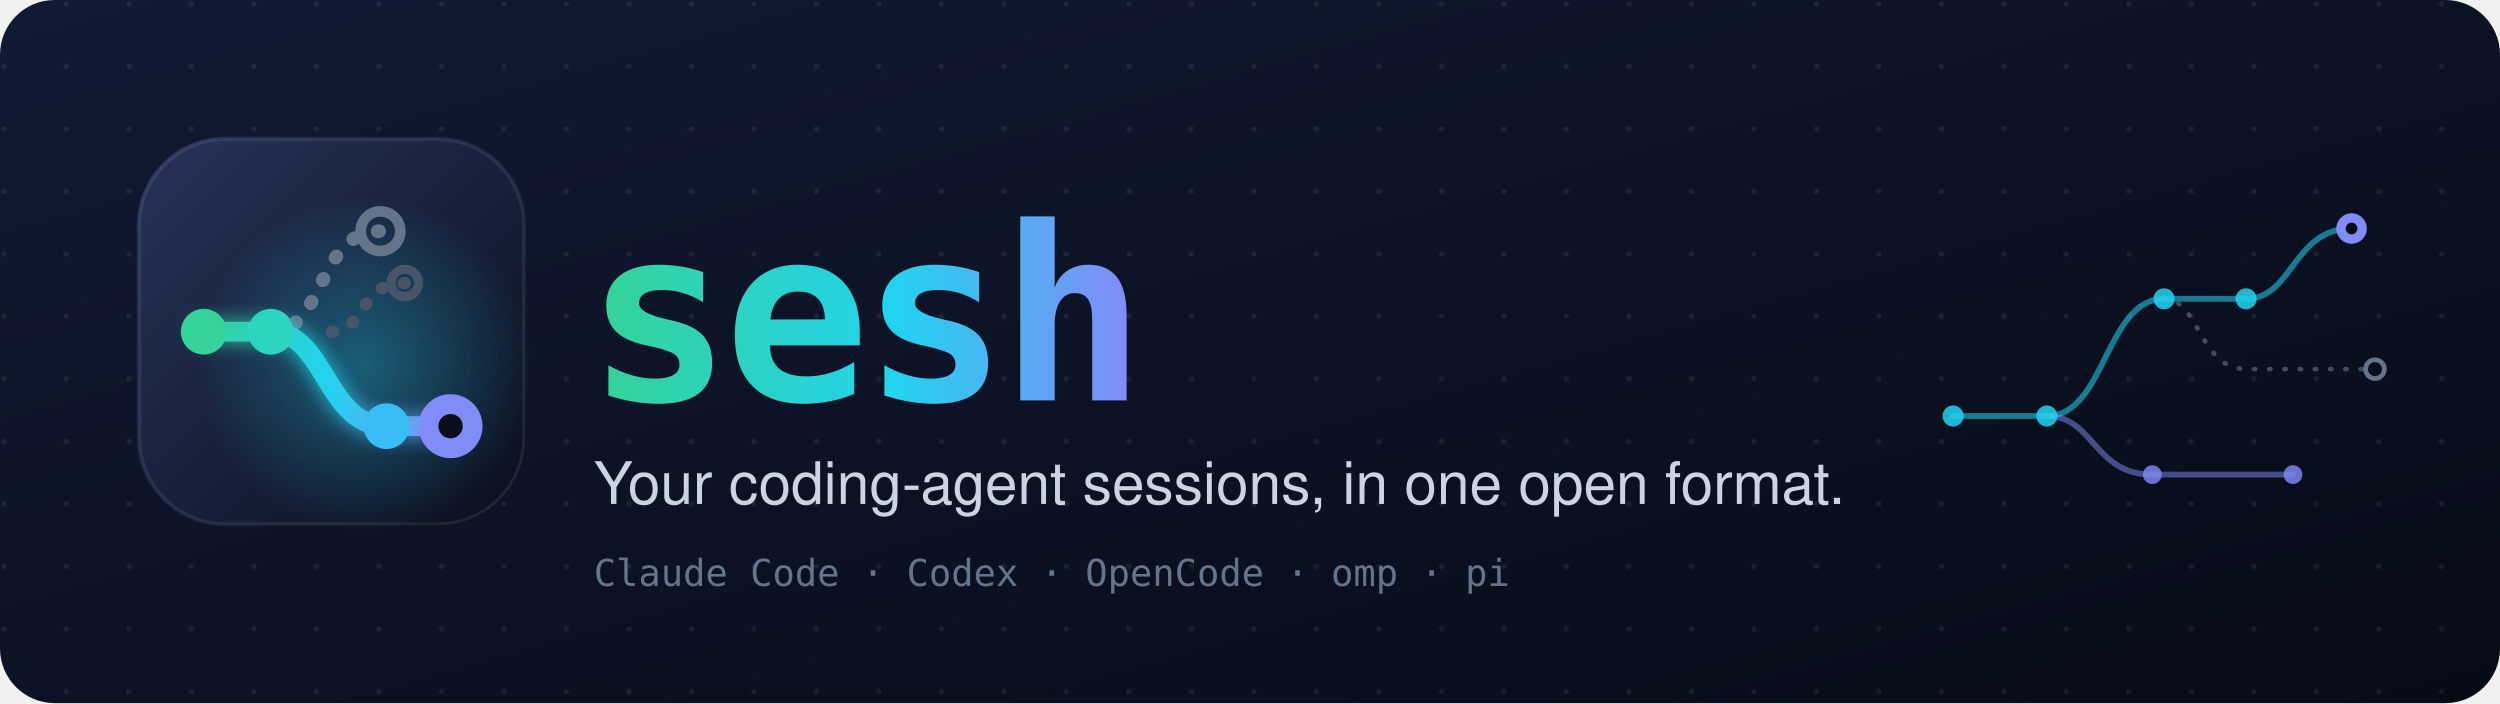
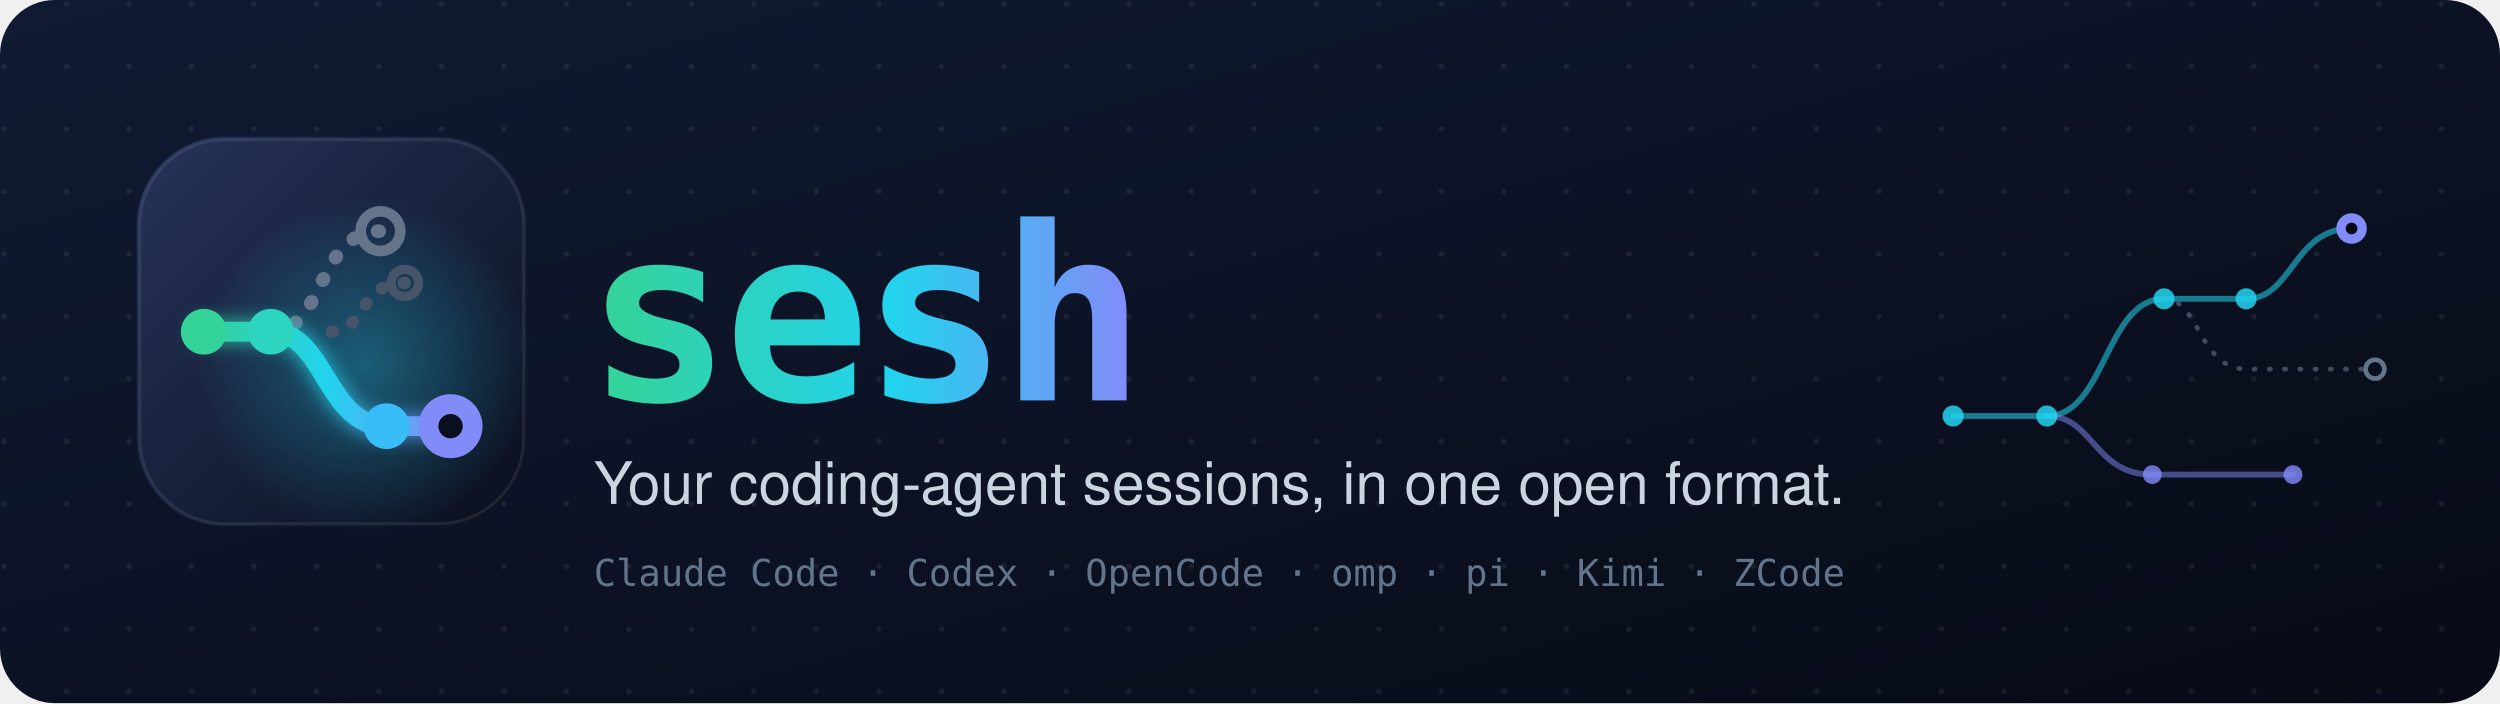
<svg xmlns="http://www.w3.org/2000/svg" viewBox="0 0 1280 360" width="1280" height="360">
  <defs>
    <linearGradient id="bbg" x1="0" y1="0" x2="1" y2="1">
      <stop offset="0" stop-color="#111a33" />
      <stop offset="1" stop-color="#070b16" />
    </linearGradient>
    <linearGradient id="tx" x1="0" y1="0" x2="1" y2="0">
      <stop offset="0" stop-color="#34d399" />
      <stop offset=".55" stop-color="#22d3ee" />
      <stop offset="1" stop-color="#818cf8" />
    </linearGradient>
    <pattern id="dots" width="32" height="32" patternUnits="userSpaceOnUse">
      <circle cx="2" cy="2" r="1.4" fill="#ffffff" fill-opacity=".07" />
    </pattern>
  </defs>
  <rect width="1280" height="360" rx="28" fill="url(#bbg)" />
  <rect width="1280" height="360" rx="28" fill="url(#dots)" />
  <g transform="translate(484,63) scale(.6)">
    <g fill="none" stroke-linecap="round">
      <path d="M860 250 H940 C990 250 990 150 1040 150 H1110 C1150 150 1150 90 1200 90" stroke="#22d3ee" stroke-opacity=".55" stroke-width="5" />
      <path d="M940 250 C980 250 980 300 1030 300 H1150" stroke="#818cf8" stroke-opacity=".5" stroke-width="5" />
      <path d="M1040 150 C1070 150 1070 210 1110 210 H1220" stroke="#64748b" stroke-opacity=".6" stroke-width="4" stroke-dasharray="1 12" />
    </g>
    <g fill="#22d3ee" fill-opacity=".85">
      <circle cx="860" cy="250" r="9" />
      <circle cx="940" cy="250" r="9" />
      <circle cx="1040" cy="150" r="9" />
      <circle cx="1110" cy="150" r="9" />
    </g>
    <circle cx="1200" cy="90" r="13" fill="#818cf8" />
    <circle cx="1200" cy="90" r="5" fill="#070b16" />
    <g fill="#818cf8" fill-opacity=".8">
      <circle cx="1030" cy="300" r="8" />
      <circle cx="1150" cy="300" r="8" />
    </g>
    <g fill="none" stroke="#64748b" stroke-width="4">
      <circle cx="1220" cy="210" r="8" />
    </g>
  </g>
  <g transform="translate(70,70) scale(.78)">
    <defs>
      <linearGradient id="bg" x1="0" y1="0" x2="1" y2="1">
        <stop offset="0" stop-color="#26335a" />
        <stop offset="1" stop-color="#0a0f1d" />
      </linearGradient>
      <linearGradient id="live" x1="0" y1="0" x2="1" y2="0">
        <stop offset="0" stop-color="#34d399" />
        <stop offset=".5" stop-color="#22d3ee" />
        <stop offset="1" stop-color="#818cf8" />
      </linearGradient>
      <radialGradient id="glow" cx=".5" cy=".5" r=".5">
        <stop offset="0" stop-color="#22d3ee" stop-opacity=".35" />
        <stop offset="1" stop-color="#22d3ee" stop-opacity="0" />
      </radialGradient>
      <filter id="soft" x="-30%" y="-30%" width="160%" height="160%">
        <feGaussianBlur stdDeviation="6" />
      </filter>
    </defs>
    <rect width="256" height="256" rx="58" fill="url(#bg)" />
    <rect x="2" y="2" width="252" height="252" rx="56" fill="none" stroke="#ffffff" stroke-opacity=".08" stroke-width="2" />
    <circle cx="150" cy="150" r="110" fill="url(#glow)" />
    <path d="M88 128 C124 128 118 62 160 62" fill="none" stroke="#64748b" stroke-width="9" stroke-linecap="round" stroke-dasharray="1 16" />
    <circle cx="160" cy="62" r="13" fill="none" stroke="#64748b" stroke-width="7" />
    <path d="M128 128 C150 128 146 96 176 96" fill="none" stroke="#475569" stroke-width="8" stroke-linecap="round" stroke-dasharray="1 14" />
    <circle cx="176" cy="96" r="9" fill="none" stroke="#475569" stroke-width="6" />
    <g filter="url(#soft)" opacity=".7">
      <path d="M44 128 H88 C124 128 124 190 164 190 H206" fill="none" stroke="url(#live)" stroke-width="16" stroke-linecap="round" />
    </g>
    <path d="M44 128 H88 C124 128 124 190 164 190 H206" fill="none" stroke="url(#live)" stroke-width="13" stroke-linecap="round" />
    <circle cx="44" cy="128" r="15" fill="#34d399" />
    <circle cx="88" cy="128" r="15" fill="#2dd4bf" />
    <circle cx="164" cy="190" r="15" fill="#38bdf8" />
    <circle cx="206" cy="190" r="21" fill="#818cf8" />
    <circle cx="206" cy="190" r="8" fill="#0a0f1d" />
  </g>
  <text x="300" y="205" font-family="Menlo, 'SF Mono', Consolas, 'DejaVu Sans Mono', monospace" font-weight="700" font-size="124" fill="url(#tx)" letter-spacing="-4">sesh</text>
  <text x="304" y="258" font-family="Helvetica, Arial, sans-serif" font-size="30" fill="#cbd5e1">Your coding-agent sessions, in one open format.</text>
-   <text x="304" y="300" font-family="Menlo, 'SF Mono', Consolas, monospace" font-size="19" fill="#64748b">Claude Code · Codex · OpenCode · omp · pi</text>
+   <text x="304" y="300" font-family="Menlo, 'SF Mono', Consolas, monospace" font-size="19" fill="#64748b">Claude Code · Codex · OpenCode · omp · pi · Kimi · ZCode</text>
</svg>
